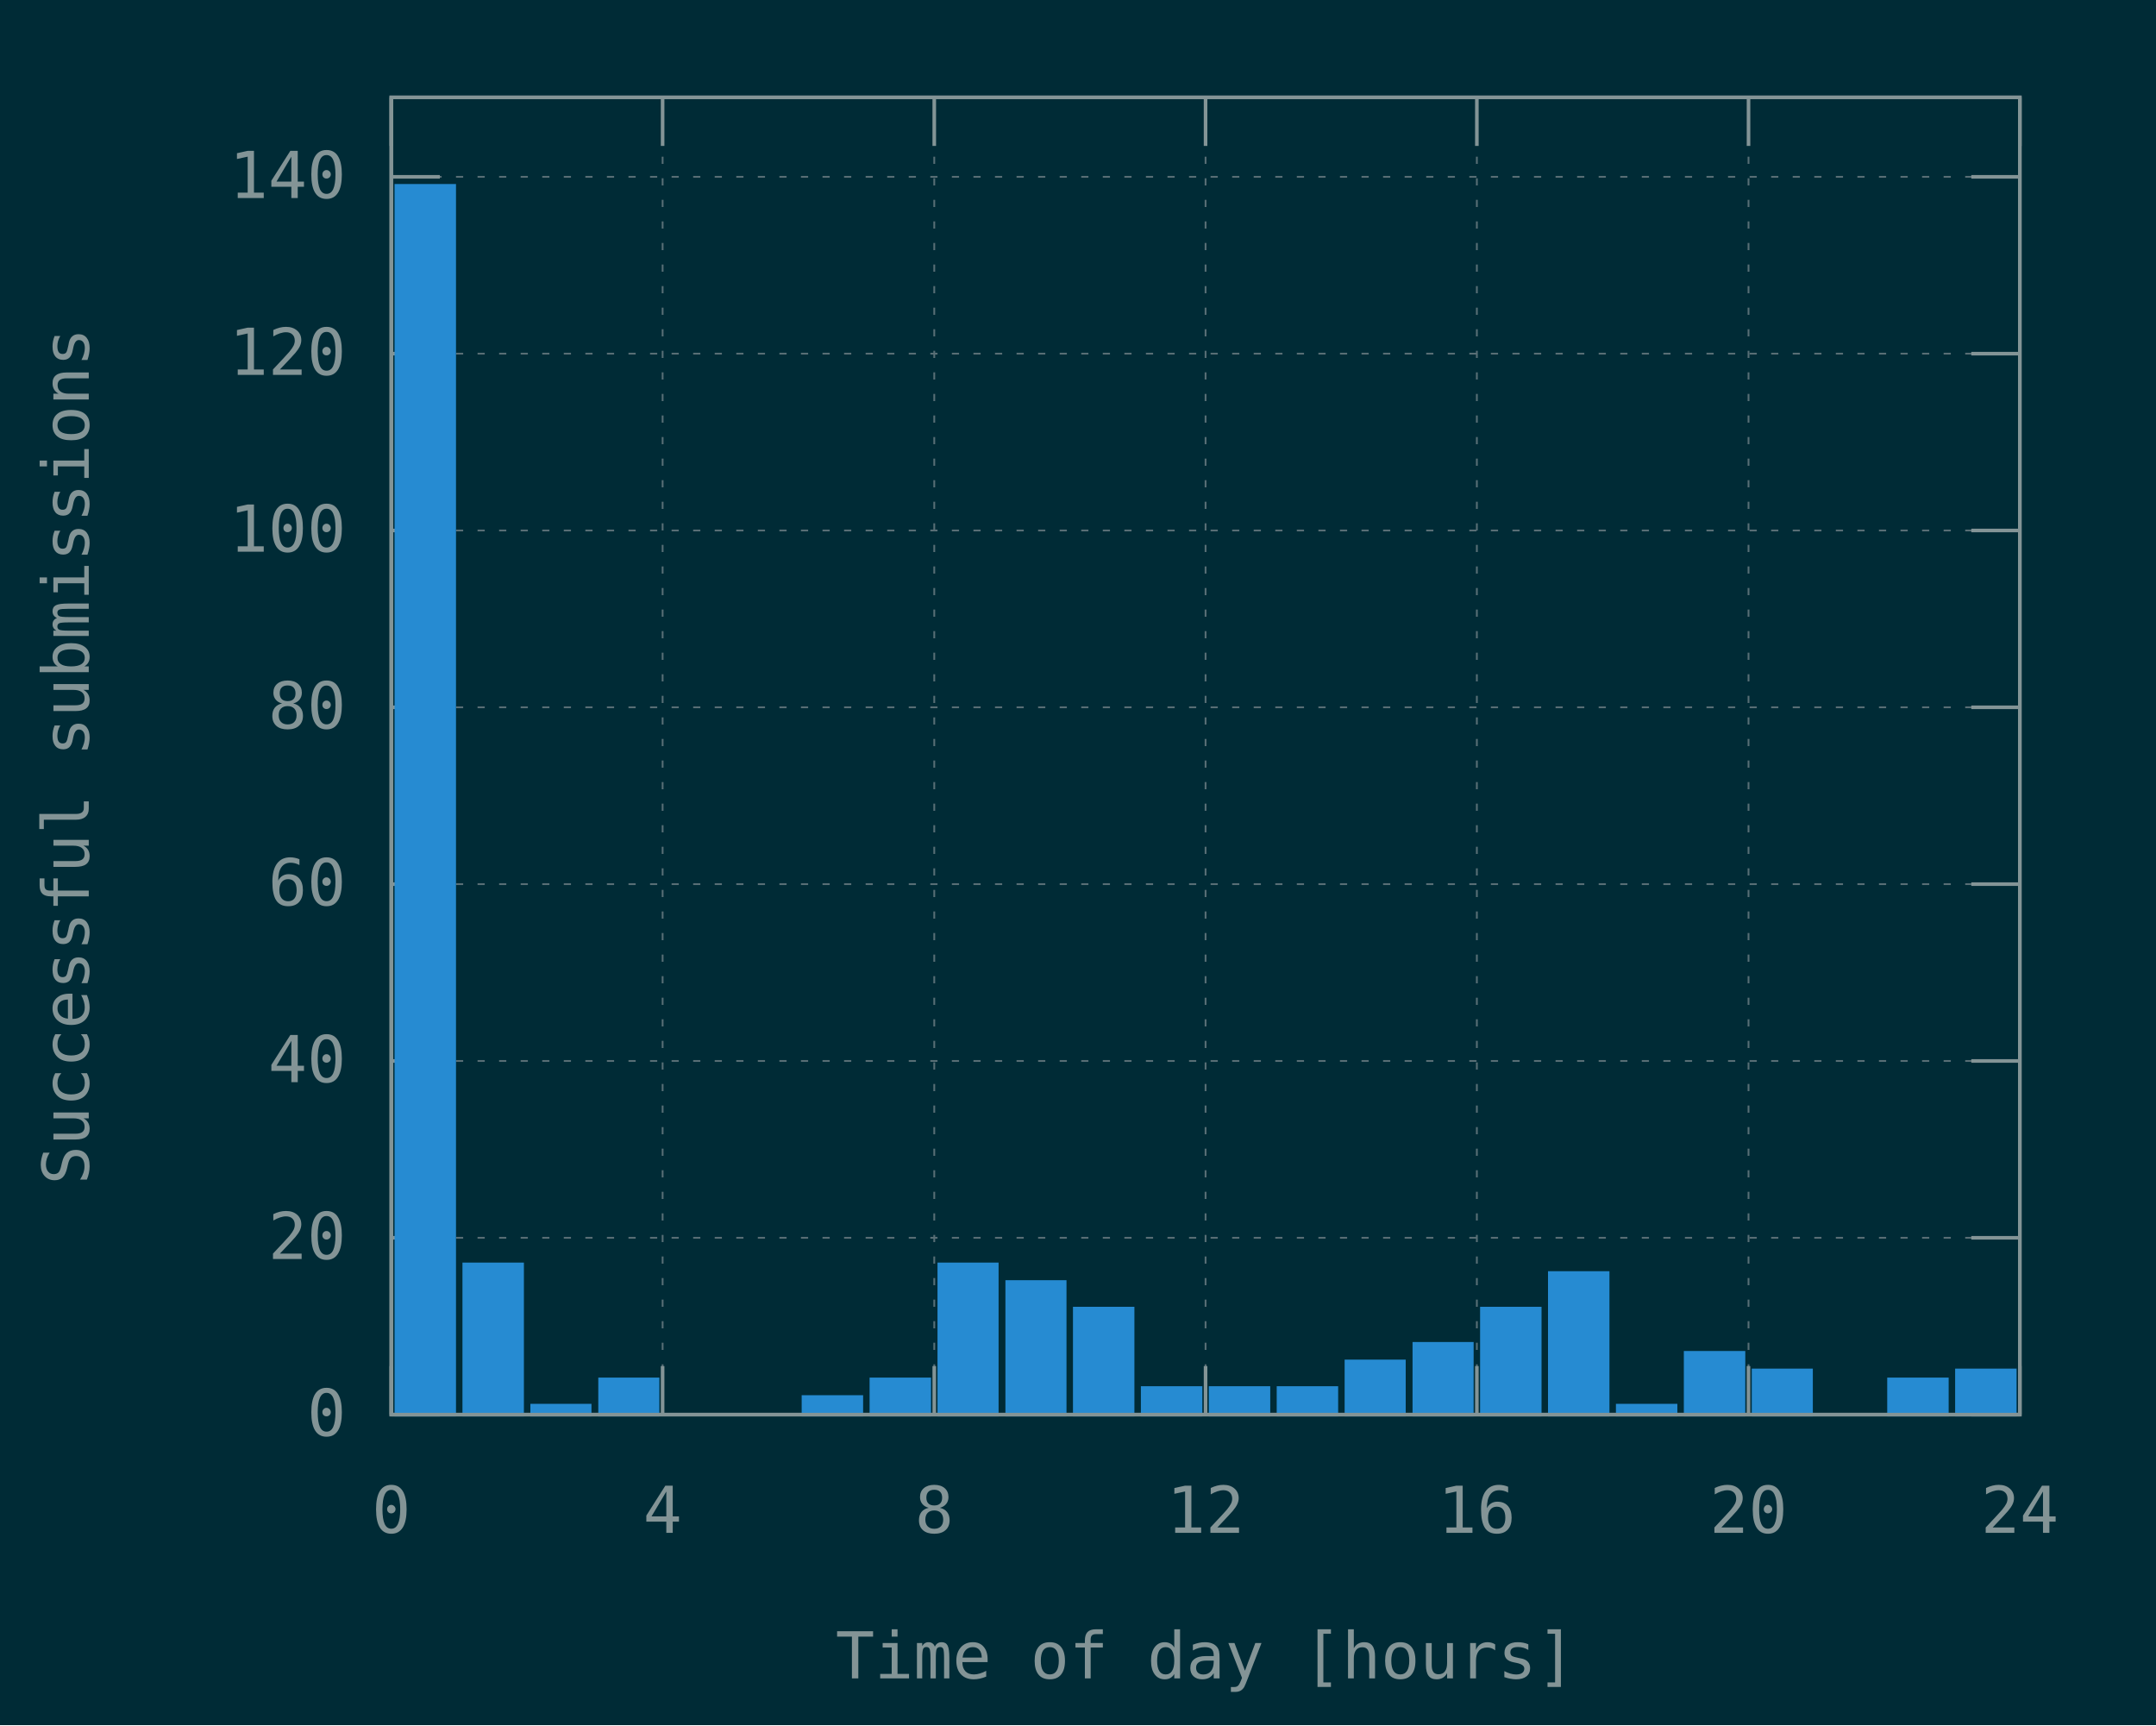
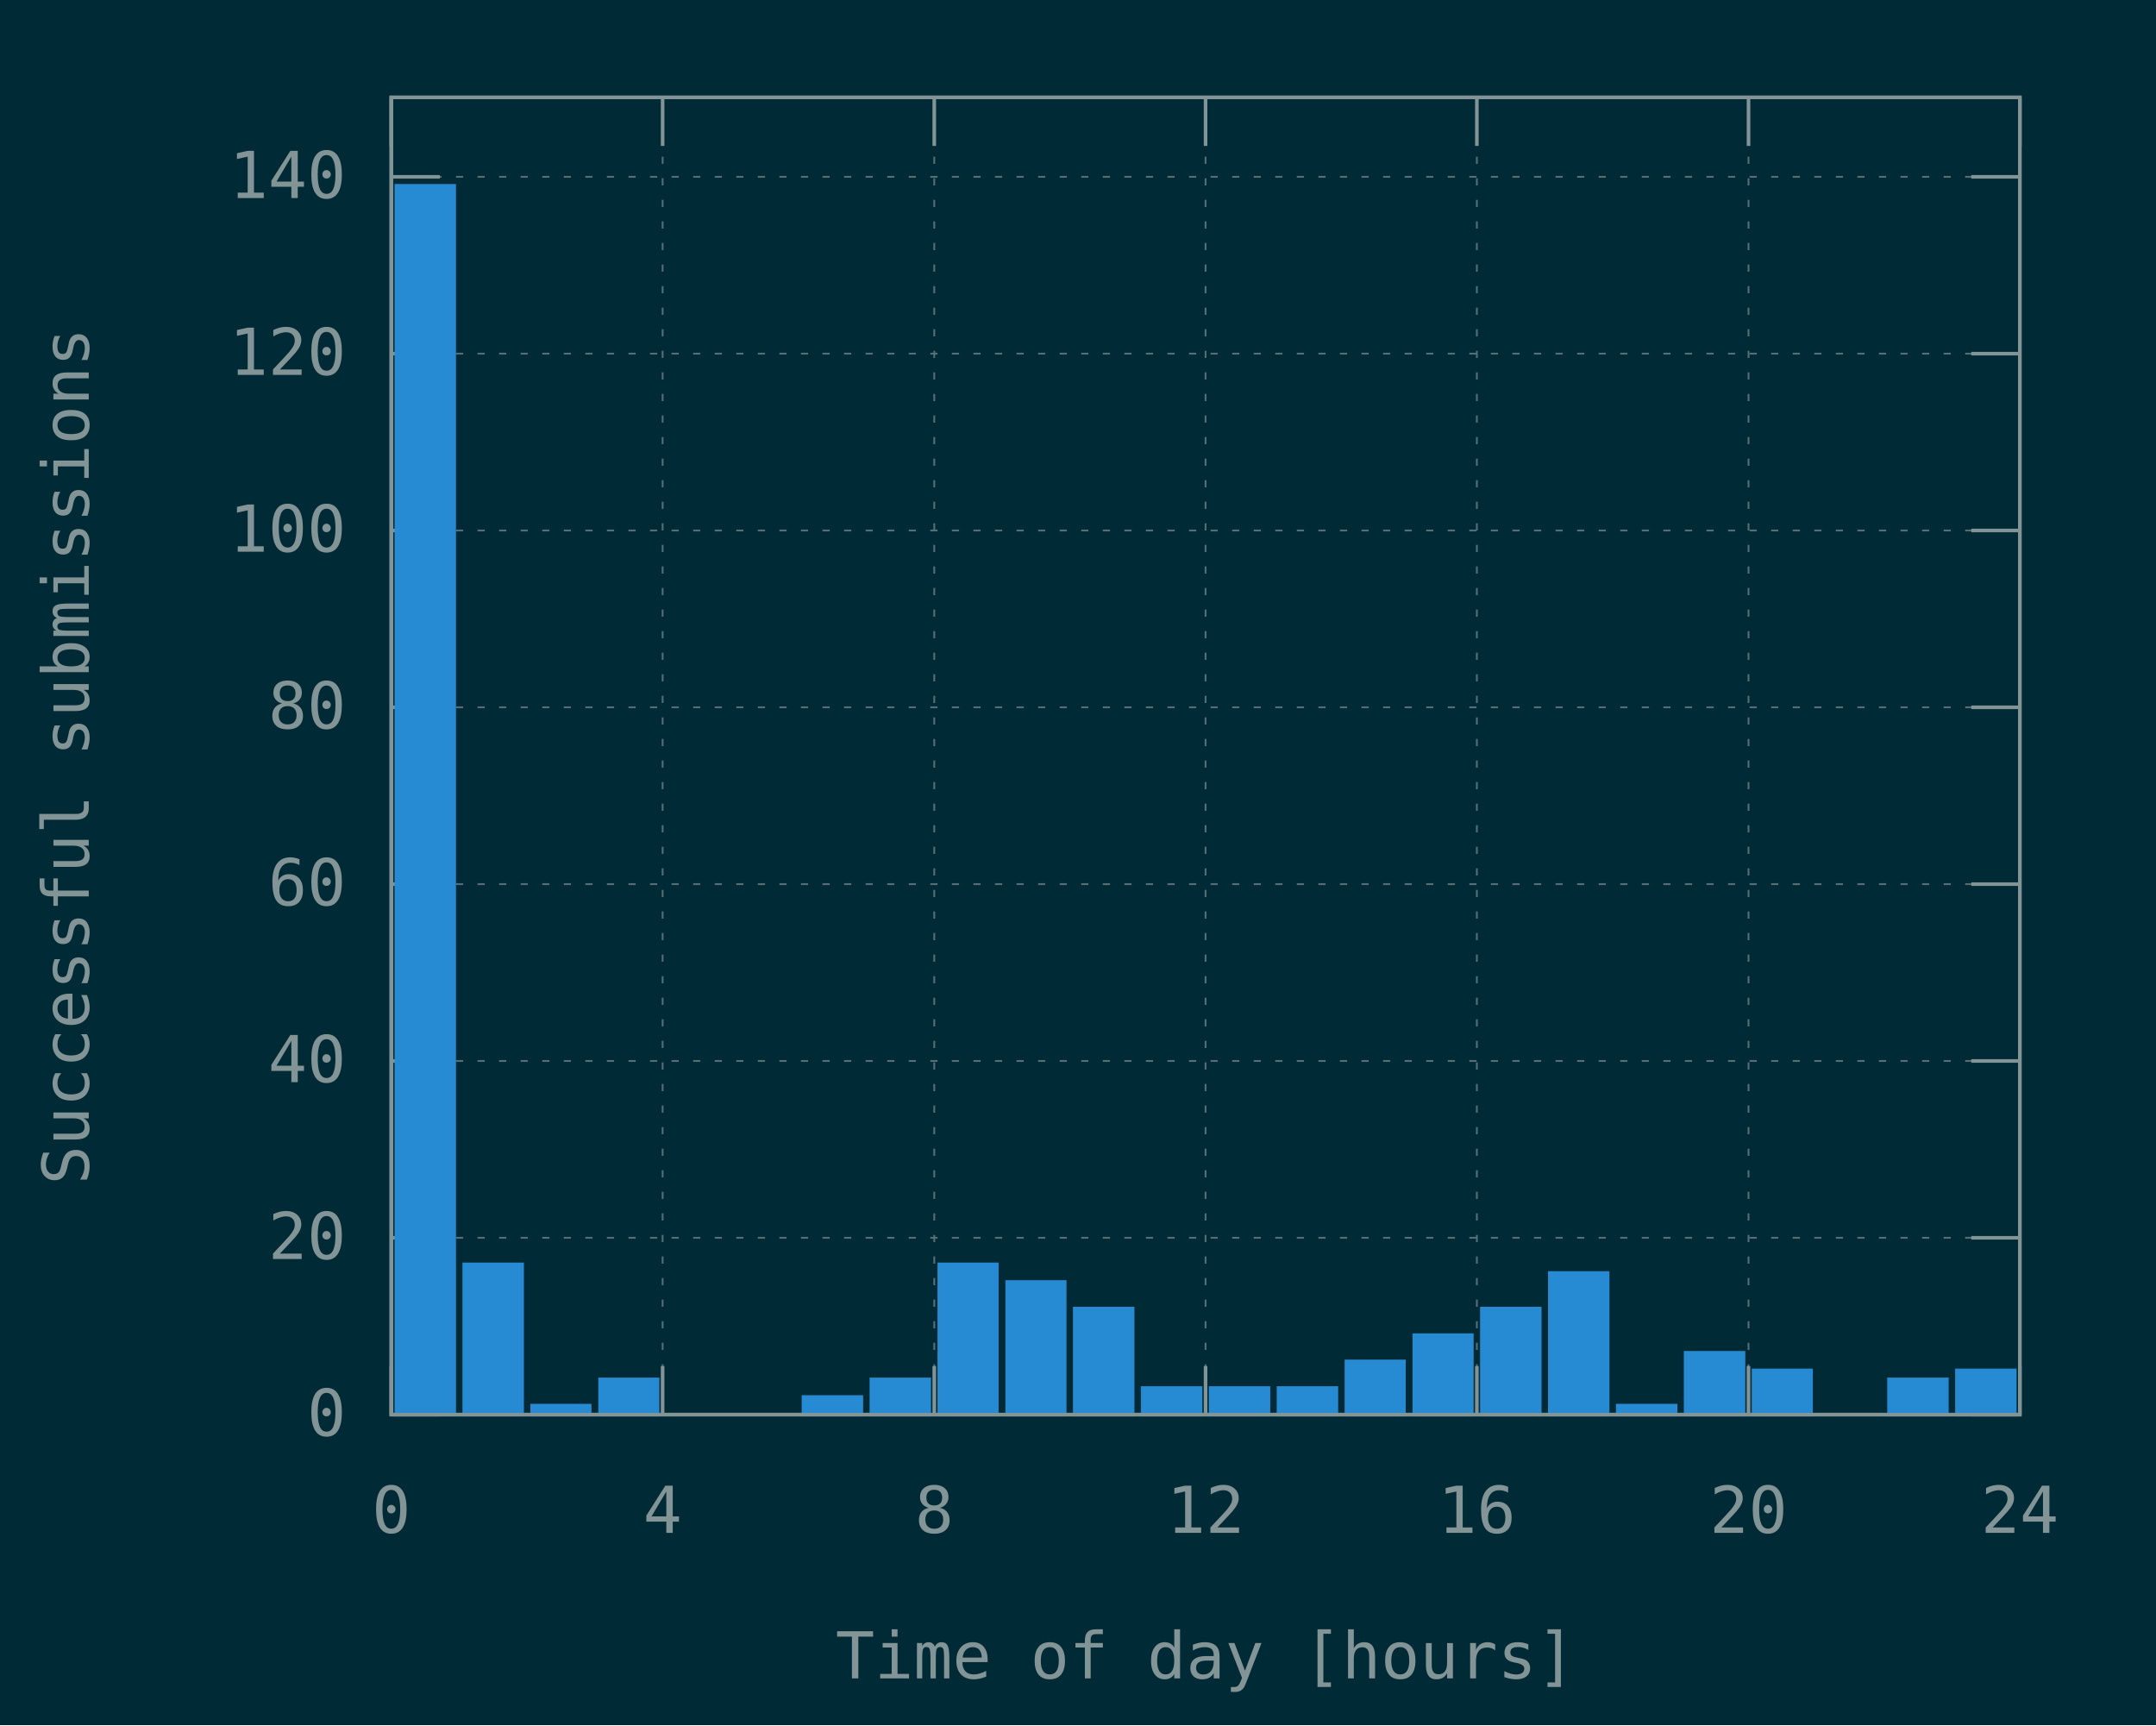
<svg xmlns="http://www.w3.org/2000/svg" xmlns:xlink="http://www.w3.org/1999/xlink" width="600" height="480" viewBox="0 0 600 480">
  <g id="gnuplot_canvas">
    <rect x="0" y="0" width="600" height="480" fill="#002b36" />
    <defs>
      <circle id="gpDot" r="0.5" stroke-width="0.5" stroke="currentColor" />
      <path id="gpPt0" stroke-width="0.148" stroke="currentColor" d="M-1,0 h2 M0,-1 v2" />
      <path id="gpPt1" stroke-width="0.148" stroke="currentColor" d="M-1,-1 L1,1 M1,-1 L-1,1" />
      <path id="gpPt2" stroke-width="0.148" stroke="currentColor" d="M-1,0 L1,0 M0,-1 L0,1 M-1,-1 L1,1 M-1,1 L1,-1" />
      <rect id="gpPt3" stroke-width="0.148" stroke="currentColor" x="-1" y="-1" width="2" height="2" />
      <rect id="gpPt4" stroke-width="0.148" stroke="currentColor" fill="currentColor" x="-1" y="-1" width="2" height="2" />
      <circle id="gpPt5" stroke-width="0.148" stroke="currentColor" cx="0" cy="0" r="1" />
      <use xlink:href="#gpPt5" id="gpPt6" fill="currentColor" stroke="none" />
      <path id="gpPt7" stroke-width="0.148" stroke="currentColor" d="M0,-1.33 L-1.33,0.67 L1.33,0.67 z" />
      <use xlink:href="#gpPt7" id="gpPt8" fill="currentColor" stroke="none" />
      <use xlink:href="#gpPt7" id="gpPt9" stroke="currentColor" transform="rotate(180)" />
      <use xlink:href="#gpPt9" id="gpPt10" fill="currentColor" stroke="none" />
      <use xlink:href="#gpPt3" id="gpPt11" stroke="currentColor" transform="rotate(45)" />
      <use xlink:href="#gpPt11" id="gpPt12" fill="currentColor" stroke="none" />
      <path id="gpPt13" stroke-width="0.148" stroke="currentColor" d="M0,1.330 L1.265,0.411 L0.782,-1.067 L-0.782,-1.076 L-1.265,0.411 z" />
      <use xlink:href="#gpPt13" id="gpPt14" fill="currentColor" stroke="none" />
      <filter id="textbox" filterUnits="objectBoundingBox" x="0" y="0" height="1" width="1">
        <feFlood flood-color="#002B36" flood-opacity="1" result="bgnd" />
        <feComposite in="SourceGraphic" in2="bgnd" operator="atop" />
      </filter>
      <filter id="greybox" filterUnits="objectBoundingBox" x="0" y="0" height="1" width="1">
        <feFlood flood-color="lightgrey" flood-opacity="1" result="grey" />
        <feComposite in="SourceGraphic" in2="grey" operator="atop" />
      </filter>
    </defs>
    <g fill="none" color="#002B36" stroke="currentColor" stroke-width="1.00" stroke-linecap="butt" stroke-linejoin="miter">
</g>
    <g fill="none" color="black" stroke="currentColor" stroke-width="1.00" stroke-linecap="butt" stroke-linejoin="miter">
</g>
    <g fill="none" color="black" stroke="rgb(131, 148, 150)" stroke-width="0.50" stroke-linecap="butt" stroke-linejoin="miter">
</g>
    <g fill="none" color="gray" stroke="currentColor" stroke-width="0.50" stroke-linecap="butt" stroke-linejoin="miter">
      <path stroke="rgb( 88, 110, 117)" stroke-dasharray="2,4" class="gridline" d="M108.9,393.6 L562.1,393.6  " />
    </g>
    <g fill="none" color="gray" stroke="rgb( 88, 110, 117)" stroke-width="1.00" stroke-linecap="butt" stroke-linejoin="miter">
</g>
    <g fill="none" color="black" stroke="currentColor" stroke-width="1.00" stroke-linecap="butt" stroke-linejoin="miter">
      <path stroke="rgb(131, 148, 150)" d="M108.9,393.6 L122.4,393.6 M562.1,393.6 L548.6,393.6  " />
      <g transform="translate(96.3,399.5)" stroke="none" fill="rgb(131,148,150)" font-family="Inconsolata" font-size="18.00" text-anchor="end">
        <text>
          <tspan font-family="Inconsolata"> 0</tspan>
        </text>
      </g>
    </g>
    <g fill="none" color="black" stroke="currentColor" stroke-width="1.00" stroke-linecap="butt" stroke-linejoin="miter">
</g>
    <g fill="none" color="black" stroke="rgb(131, 148, 150)" stroke-width="0.50" stroke-linecap="butt" stroke-linejoin="miter">
</g>
    <g fill="none" color="gray" stroke="currentColor" stroke-width="0.50" stroke-linecap="butt" stroke-linejoin="miter">
      <path stroke="rgb( 88, 110, 117)" stroke-dasharray="2,4" class="gridline" d="M108.9,344.4 L562.1,344.4  " />
    </g>
    <g fill="none" color="gray" stroke="rgb( 88, 110, 117)" stroke-width="1.00" stroke-linecap="butt" stroke-linejoin="miter">
</g>
    <g fill="none" color="black" stroke="currentColor" stroke-width="1.00" stroke-linecap="butt" stroke-linejoin="miter">
      <path stroke="rgb(131, 148, 150)" d="M108.9,344.4 L122.4,344.4 M562.1,344.4 L548.6,344.4  " />
      <g transform="translate(96.3,350.3)" stroke="none" fill="rgb(131,148,150)" font-family="Inconsolata" font-size="18.00" text-anchor="end">
        <text>
          <tspan font-family="Inconsolata"> 20</tspan>
        </text>
      </g>
    </g>
    <g fill="none" color="black" stroke="currentColor" stroke-width="1.00" stroke-linecap="butt" stroke-linejoin="miter">
</g>
    <g fill="none" color="black" stroke="rgb(131, 148, 150)" stroke-width="0.50" stroke-linecap="butt" stroke-linejoin="miter">
</g>
    <g fill="none" color="gray" stroke="currentColor" stroke-width="0.50" stroke-linecap="butt" stroke-linejoin="miter">
      <path stroke="rgb( 88, 110, 117)" stroke-dasharray="2,4" class="gridline" d="M108.9,295.2 L562.1,295.2  " />
    </g>
    <g fill="none" color="gray" stroke="rgb( 88, 110, 117)" stroke-width="1.00" stroke-linecap="butt" stroke-linejoin="miter">
</g>
    <g fill="none" color="black" stroke="currentColor" stroke-width="1.00" stroke-linecap="butt" stroke-linejoin="miter">
      <path stroke="rgb(131, 148, 150)" d="M108.9,295.2 L122.4,295.2 M562.1,295.2 L548.6,295.2  " />
      <g transform="translate(96.3,301.1)" stroke="none" fill="rgb(131,148,150)" font-family="Inconsolata" font-size="18.00" text-anchor="end">
        <text>
          <tspan font-family="Inconsolata"> 40</tspan>
        </text>
      </g>
    </g>
    <g fill="none" color="black" stroke="currentColor" stroke-width="1.00" stroke-linecap="butt" stroke-linejoin="miter">
</g>
    <g fill="none" color="black" stroke="rgb(131, 148, 150)" stroke-width="0.50" stroke-linecap="butt" stroke-linejoin="miter">
</g>
    <g fill="none" color="gray" stroke="currentColor" stroke-width="0.50" stroke-linecap="butt" stroke-linejoin="miter">
      <path stroke="rgb( 88, 110, 117)" stroke-dasharray="2,4" class="gridline" d="M108.9,246.0 L562.1,246.0  " />
    </g>
    <g fill="none" color="gray" stroke="rgb( 88, 110, 117)" stroke-width="1.00" stroke-linecap="butt" stroke-linejoin="miter">
</g>
    <g fill="none" color="black" stroke="currentColor" stroke-width="1.00" stroke-linecap="butt" stroke-linejoin="miter">
      <path stroke="rgb(131, 148, 150)" d="M108.9,246.0 L122.4,246.0 M562.1,246.0 L548.6,246.0  " />
      <g transform="translate(96.3,251.9)" stroke="none" fill="rgb(131,148,150)" font-family="Inconsolata" font-size="18.00" text-anchor="end">
        <text>
          <tspan font-family="Inconsolata"> 60</tspan>
        </text>
      </g>
    </g>
    <g fill="none" color="black" stroke="currentColor" stroke-width="1.00" stroke-linecap="butt" stroke-linejoin="miter">
</g>
    <g fill="none" color="black" stroke="rgb(131, 148, 150)" stroke-width="0.50" stroke-linecap="butt" stroke-linejoin="miter">
</g>
    <g fill="none" color="gray" stroke="currentColor" stroke-width="0.50" stroke-linecap="butt" stroke-linejoin="miter">
      <path stroke="rgb( 88, 110, 117)" stroke-dasharray="2,4" class="gridline" d="M108.9,196.8 L562.1,196.8  " />
    </g>
    <g fill="none" color="gray" stroke="rgb( 88, 110, 117)" stroke-width="1.00" stroke-linecap="butt" stroke-linejoin="miter">
</g>
    <g fill="none" color="black" stroke="currentColor" stroke-width="1.00" stroke-linecap="butt" stroke-linejoin="miter">
      <path stroke="rgb(131, 148, 150)" d="M108.9,196.8 L122.4,196.8 M562.1,196.8 L548.6,196.8  " />
      <g transform="translate(96.3,202.7)" stroke="none" fill="rgb(131,148,150)" font-family="Inconsolata" font-size="18.00" text-anchor="end">
        <text>
          <tspan font-family="Inconsolata"> 80</tspan>
        </text>
      </g>
    </g>
    <g fill="none" color="black" stroke="currentColor" stroke-width="1.00" stroke-linecap="butt" stroke-linejoin="miter">
</g>
    <g fill="none" color="black" stroke="rgb(131, 148, 150)" stroke-width="0.50" stroke-linecap="butt" stroke-linejoin="miter">
</g>
    <g fill="none" color="gray" stroke="currentColor" stroke-width="0.50" stroke-linecap="butt" stroke-linejoin="miter">
      <path stroke="rgb( 88, 110, 117)" stroke-dasharray="2,4" class="gridline" d="M108.9,147.6 L562.1,147.6  " />
    </g>
    <g fill="none" color="gray" stroke="rgb( 88, 110, 117)" stroke-width="1.00" stroke-linecap="butt" stroke-linejoin="miter">
</g>
    <g fill="none" color="black" stroke="currentColor" stroke-width="1.00" stroke-linecap="butt" stroke-linejoin="miter">
      <path stroke="rgb(131, 148, 150)" d="M108.9,147.6 L122.4,147.6 M562.1,147.6 L548.6,147.6  " />
      <g transform="translate(96.3,153.5)" stroke="none" fill="rgb(131,148,150)" font-family="Inconsolata" font-size="18.00" text-anchor="end">
        <text>
          <tspan font-family="Inconsolata"> 100</tspan>
        </text>
      </g>
    </g>
    <g fill="none" color="black" stroke="currentColor" stroke-width="1.00" stroke-linecap="butt" stroke-linejoin="miter">
</g>
    <g fill="none" color="black" stroke="rgb(131, 148, 150)" stroke-width="0.50" stroke-linecap="butt" stroke-linejoin="miter">
</g>
    <g fill="none" color="gray" stroke="currentColor" stroke-width="0.50" stroke-linecap="butt" stroke-linejoin="miter">
      <path stroke="rgb( 88, 110, 117)" stroke-dasharray="2,4" class="gridline" d="M108.9,98.4 L562.1,98.4  " />
    </g>
    <g fill="none" color="gray" stroke="rgb( 88, 110, 117)" stroke-width="1.00" stroke-linecap="butt" stroke-linejoin="miter">
</g>
    <g fill="none" color="black" stroke="currentColor" stroke-width="1.00" stroke-linecap="butt" stroke-linejoin="miter">
      <path stroke="rgb(131, 148, 150)" d="M108.9,98.4 L122.4,98.4 M562.1,98.4 L548.6,98.4  " />
      <g transform="translate(96.3,104.3)" stroke="none" fill="rgb(131,148,150)" font-family="Inconsolata" font-size="18.00" text-anchor="end">
        <text>
          <tspan font-family="Inconsolata"> 120</tspan>
        </text>
      </g>
    </g>
    <g fill="none" color="black" stroke="currentColor" stroke-width="1.00" stroke-linecap="butt" stroke-linejoin="miter">
</g>
    <g fill="none" color="black" stroke="rgb(131, 148, 150)" stroke-width="0.50" stroke-linecap="butt" stroke-linejoin="miter">
</g>
    <g fill="none" color="gray" stroke="currentColor" stroke-width="0.50" stroke-linecap="butt" stroke-linejoin="miter">
      <path stroke="rgb( 88, 110, 117)" stroke-dasharray="2,4" class="gridline" d="M108.9,49.2 L562.1,49.2  " />
    </g>
    <g fill="none" color="gray" stroke="rgb( 88, 110, 117)" stroke-width="1.00" stroke-linecap="butt" stroke-linejoin="miter">
</g>
    <g fill="none" color="black" stroke="currentColor" stroke-width="1.00" stroke-linecap="butt" stroke-linejoin="miter">
      <path stroke="rgb(131, 148, 150)" d="M108.9,49.2 L122.4,49.2 M562.1,49.2 L548.6,49.2  " />
      <g transform="translate(96.3,55.1)" stroke="none" fill="rgb(131,148,150)" font-family="Inconsolata" font-size="18.00" text-anchor="end">
        <text>
          <tspan font-family="Inconsolata"> 140</tspan>
        </text>
      </g>
    </g>
    <g fill="none" color="black" stroke="currentColor" stroke-width="1.00" stroke-linecap="butt" stroke-linejoin="miter">
</g>
    <g fill="none" color="black" stroke="rgb(131, 148, 150)" stroke-width="0.50" stroke-linecap="butt" stroke-linejoin="miter">
</g>
    <g fill="none" color="gray" stroke="currentColor" stroke-width="0.50" stroke-linecap="butt" stroke-linejoin="miter">
      <path stroke="rgb( 88, 110, 117)" stroke-dasharray="2,4" class="gridline" d="M108.9,393.6 L108.9,27.1  " />
    </g>
    <g fill="none" color="gray" stroke="rgb( 88, 110, 117)" stroke-width="1.00" stroke-linecap="butt" stroke-linejoin="miter">
</g>
    <g fill="none" color="black" stroke="currentColor" stroke-width="1.00" stroke-linecap="butt" stroke-linejoin="miter">
      <path stroke="rgb(131, 148, 150)" d="M108.9,393.6 L108.9,380.1 M108.9,27.1 L108.9,40.6  " />
      <g transform="translate(108.9,426.5)" stroke="none" fill="rgb(131,148,150)" font-family="Inconsolata" font-size="18.00" text-anchor="middle">
        <text>
          <tspan font-family="Inconsolata"> 0</tspan>
        </text>
      </g>
    </g>
    <g fill="none" color="black" stroke="currentColor" stroke-width="1.00" stroke-linecap="butt" stroke-linejoin="miter">
</g>
    <g fill="none" color="black" stroke="rgb(131, 148, 150)" stroke-width="0.50" stroke-linecap="butt" stroke-linejoin="miter">
</g>
    <g fill="none" color="gray" stroke="currentColor" stroke-width="0.50" stroke-linecap="butt" stroke-linejoin="miter">
      <path stroke="rgb( 88, 110, 117)" stroke-dasharray="2,4" class="gridline" d="M184.4,393.6 L184.4,27.1  " />
    </g>
    <g fill="none" color="gray" stroke="rgb( 88, 110, 117)" stroke-width="1.00" stroke-linecap="butt" stroke-linejoin="miter">
</g>
    <g fill="none" color="black" stroke="currentColor" stroke-width="1.00" stroke-linecap="butt" stroke-linejoin="miter">
      <path stroke="rgb(131, 148, 150)" d="M184.4,393.6 L184.4,380.1 M184.4,27.1 L184.4,40.6  " />
      <g transform="translate(184.4,426.5)" stroke="none" fill="rgb(131,148,150)" font-family="Inconsolata" font-size="18.00" text-anchor="middle">
        <text>
          <tspan font-family="Inconsolata"> 4</tspan>
        </text>
      </g>
    </g>
    <g fill="none" color="black" stroke="currentColor" stroke-width="1.00" stroke-linecap="butt" stroke-linejoin="miter">
</g>
    <g fill="none" color="black" stroke="rgb(131, 148, 150)" stroke-width="0.50" stroke-linecap="butt" stroke-linejoin="miter">
</g>
    <g fill="none" color="gray" stroke="currentColor" stroke-width="0.50" stroke-linecap="butt" stroke-linejoin="miter">
      <path stroke="rgb( 88, 110, 117)" stroke-dasharray="2,4" class="gridline" d="M260.0,393.6 L260.0,27.1  " />
    </g>
    <g fill="none" color="gray" stroke="rgb( 88, 110, 117)" stroke-width="1.00" stroke-linecap="butt" stroke-linejoin="miter">
</g>
    <g fill="none" color="black" stroke="currentColor" stroke-width="1.00" stroke-linecap="butt" stroke-linejoin="miter">
      <path stroke="rgb(131, 148, 150)" d="M260.0,393.6 L260.0,380.1 M260.0,27.1 L260.0,40.6  " />
      <g transform="translate(260.0,426.5)" stroke="none" fill="rgb(131,148,150)" font-family="Inconsolata" font-size="18.00" text-anchor="middle">
        <text>
          <tspan font-family="Inconsolata"> 8</tspan>
        </text>
      </g>
    </g>
    <g fill="none" color="black" stroke="currentColor" stroke-width="1.00" stroke-linecap="butt" stroke-linejoin="miter">
</g>
    <g fill="none" color="black" stroke="rgb(131, 148, 150)" stroke-width="0.50" stroke-linecap="butt" stroke-linejoin="miter">
</g>
    <g fill="none" color="gray" stroke="currentColor" stroke-width="0.50" stroke-linecap="butt" stroke-linejoin="miter">
      <path stroke="rgb( 88, 110, 117)" stroke-dasharray="2,4" class="gridline" d="M335.5,393.6 L335.5,27.1  " />
    </g>
    <g fill="none" color="gray" stroke="rgb( 88, 110, 117)" stroke-width="1.00" stroke-linecap="butt" stroke-linejoin="miter">
</g>
    <g fill="none" color="black" stroke="currentColor" stroke-width="1.00" stroke-linecap="butt" stroke-linejoin="miter">
      <path stroke="rgb(131, 148, 150)" d="M335.5,393.6 L335.5,380.1 M335.5,27.1 L335.5,40.6  " />
      <g transform="translate(335.5,426.5)" stroke="none" fill="rgb(131,148,150)" font-family="Inconsolata" font-size="18.00" text-anchor="middle">
        <text>
          <tspan font-family="Inconsolata"> 12</tspan>
        </text>
      </g>
    </g>
    <g fill="none" color="black" stroke="currentColor" stroke-width="1.00" stroke-linecap="butt" stroke-linejoin="miter">
</g>
    <g fill="none" color="black" stroke="rgb(131, 148, 150)" stroke-width="0.50" stroke-linecap="butt" stroke-linejoin="miter">
</g>
    <g fill="none" color="gray" stroke="currentColor" stroke-width="0.50" stroke-linecap="butt" stroke-linejoin="miter">
      <path stroke="rgb( 88, 110, 117)" stroke-dasharray="2,4" class="gridline" d="M411.0,393.6 L411.0,27.1  " />
    </g>
    <g fill="none" color="gray" stroke="rgb( 88, 110, 117)" stroke-width="1.00" stroke-linecap="butt" stroke-linejoin="miter">
</g>
    <g fill="none" color="black" stroke="currentColor" stroke-width="1.00" stroke-linecap="butt" stroke-linejoin="miter">
      <path stroke="rgb(131, 148, 150)" d="M411.0,393.6 L411.0,380.1 M411.0,27.1 L411.0,40.6  " />
      <g transform="translate(411.0,426.5)" stroke="none" fill="rgb(131,148,150)" font-family="Inconsolata" font-size="18.00" text-anchor="middle">
        <text>
          <tspan font-family="Inconsolata"> 16</tspan>
        </text>
      </g>
    </g>
    <g fill="none" color="black" stroke="currentColor" stroke-width="1.00" stroke-linecap="butt" stroke-linejoin="miter">
</g>
    <g fill="none" color="black" stroke="rgb(131, 148, 150)" stroke-width="0.50" stroke-linecap="butt" stroke-linejoin="miter">
</g>
    <g fill="none" color="gray" stroke="currentColor" stroke-width="0.50" stroke-linecap="butt" stroke-linejoin="miter">
      <path stroke="rgb( 88, 110, 117)" stroke-dasharray="2,4" class="gridline" d="M486.6,393.6 L486.6,40.6 L486.6,27.1  " />
    </g>
    <g fill="none" color="gray" stroke="rgb( 88, 110, 117)" stroke-width="1.00" stroke-linecap="butt" stroke-linejoin="miter">
</g>
    <g fill="none" color="black" stroke="currentColor" stroke-width="1.00" stroke-linecap="butt" stroke-linejoin="miter">
      <path stroke="rgb(131, 148, 150)" d="M486.6,393.6 L486.6,380.1 M486.6,27.1 L486.6,40.6  " />
      <g transform="translate(486.6,426.5)" stroke="none" fill="rgb(131,148,150)" font-family="Inconsolata" font-size="18.00" text-anchor="middle">
        <text>
          <tspan font-family="Inconsolata"> 20</tspan>
        </text>
      </g>
    </g>
    <g fill="none" color="black" stroke="currentColor" stroke-width="1.00" stroke-linecap="butt" stroke-linejoin="miter">
</g>
    <g fill="none" color="black" stroke="rgb(131, 148, 150)" stroke-width="0.50" stroke-linecap="butt" stroke-linejoin="miter">
</g>
    <g fill="none" color="gray" stroke="currentColor" stroke-width="0.50" stroke-linecap="butt" stroke-linejoin="miter">
      <path stroke="rgb( 88, 110, 117)" stroke-dasharray="2,4" class="gridline" d="M562.1,393.6 L562.1,27.1  " />
    </g>
    <g fill="none" color="gray" stroke="rgb( 88, 110, 117)" stroke-width="1.00" stroke-linecap="butt" stroke-linejoin="miter">
</g>
    <g fill="none" color="black" stroke="currentColor" stroke-width="1.00" stroke-linecap="butt" stroke-linejoin="miter">
      <path stroke="rgb(131, 148, 150)" d="M562.1,393.6 L562.1,380.1 M562.1,27.1 L562.1,40.6  " />
      <g transform="translate(562.1,426.5)" stroke="none" fill="rgb(131,148,150)" font-family="Inconsolata" font-size="18.00" text-anchor="middle">
        <text>
          <tspan font-family="Inconsolata"> 24</tspan>
        </text>
      </g>
    </g>
    <g fill="none" color="black" stroke="currentColor" stroke-width="1.00" stroke-linecap="butt" stroke-linejoin="miter">
</g>
    <g fill="none" color="black" stroke="currentColor" stroke-width="1.00" stroke-linecap="butt" stroke-linejoin="miter">
      <path stroke="rgb(131, 148, 150)" d="M108.9,27.1 L108.9,393.6 L562.1,393.6 L562.1,27.1 L108.9,27.1 Z  " />
    </g>
    <g fill="none" color="black" stroke="currentColor" stroke-width="1.00" stroke-linecap="butt" stroke-linejoin="miter">
      <g transform="translate(24.7,210.4) rotate(270)" stroke="none" fill="rgb(131,148,150)" font-family="Inconsolata" font-size="18.00" text-anchor="middle">
        <text>
          <tspan font-family="Inconsolata">Successful submissions</tspan>
        </text>
      </g>
    </g>
    <g fill="none" color="black" stroke="currentColor" stroke-width="1.00" stroke-linecap="butt" stroke-linejoin="miter">
      <g transform="translate(335.5,467.0)" stroke="none" fill="rgb(131,148,150)" font-family="Inconsolata" font-size="18.00" text-anchor="middle">
        <text>
          <tspan font-family="Inconsolata">Time of day [hours]</tspan>
        </text>
      </g>
    </g>
    <g fill="none" color="black" stroke="currentColor" stroke-width="1.00" stroke-linecap="butt" stroke-linejoin="miter">
</g>
    <g id="gnuplot_plot_1">
      <g fill="none" color="black" stroke="currentColor" stroke-width="1.00" stroke-linecap="butt" stroke-linejoin="miter">
        <g stroke="none" shape-rendering="crispEdges">
          <polygon fill="rgb( 38, 139, 210)" points="110.3,393.6 126.5,393.6 126.5,51.6 110.3,51.6 " />
        </g>
        <path stroke="rgb( 38, 139, 210)" d="M110.3,393.6 L110.3,51.7 L126.4,51.7 L126.4,393.6 L110.3,393.6 Z  " />
        <g stroke="none" shape-rendering="crispEdges">
          <polygon fill="rgb( 38, 139, 210)" points="129.2,393.6 145.4,393.6 145.4,351.7 129.2,351.7 " />
        </g>
        <path stroke="rgb( 38, 139, 210)" d="M129.2,393.6 L129.2,351.8 L145.3,351.8 L145.3,393.6 L129.2,393.6 Z  " />
        <g stroke="none" shape-rendering="crispEdges">
          <polygon fill="rgb( 38, 139, 210)" points="148.1,393.6 164.2,393.6 164.2,391.0 148.1,391.0 " />
        </g>
        <path stroke="rgb( 38, 139, 210)" d="M148.1,393.6 L148.1,391.1 L164.1,391.1 L164.1,393.6 L148.1,393.6 Z  " />
        <g stroke="none" shape-rendering="crispEdges">
          <polygon fill="rgb( 38, 139, 210)" points="167.0,393.6 183.1,393.6 183.1,383.7 167.0,383.7 " />
        </g>
        <path stroke="rgb( 38, 139, 210)" d="M167.0,393.6 L167.0,383.8 L183.0,383.8 L183.0,393.6 L167.0,393.6 Z  " />
        <g stroke="none" shape-rendering="crispEdges">
          <polygon fill="rgb( 38, 139, 210)" points="223.6,393.6 239.8,393.6 239.8,388.6 223.6,388.6 " />
        </g>
        <path stroke="rgb( 38, 139, 210)" d="M223.6,393.6 L223.6,388.7 L239.7,388.7 L239.7,393.6 L223.6,393.6 Z  " />
        <g stroke="none" shape-rendering="crispEdges">
          <polygon fill="rgb( 38, 139, 210)" points="242.5,393.6 258.7,393.6 258.7,383.7 242.5,383.7 " />
        </g>
        <path stroke="rgb( 38, 139, 210)" d="M242.5,393.6 L242.5,383.8 L258.6,383.8 L258.6,393.6 L242.5,393.6 Z  " />
        <g stroke="none" shape-rendering="crispEdges">
          <polygon fill="rgb( 38, 139, 210)" points="261.4,393.6 277.5,393.6 277.5,351.7 261.4,351.7 " />
        </g>
        <path stroke="rgb( 38, 139, 210)" d="M261.4,393.6 L261.4,351.8 L277.4,351.8 L277.4,393.6 L261.4,393.6 Z  " />
        <g stroke="none" shape-rendering="crispEdges">
          <polygon fill="rgb( 38, 139, 210)" points="280.3,393.6 296.4,393.6 296.4,356.6 280.3,356.6 " />
        </g>
        <path stroke="rgb( 38, 139, 210)" d="M280.3,393.6 L280.3,356.7 L296.3,356.7 L296.3,393.6 L280.3,393.6 Z  " />
        <g stroke="none" shape-rendering="crispEdges">
          <polygon fill="rgb( 38, 139, 210)" points="299.1,393.6 315.3,393.6 315.3,364.0 299.1,364.0 " />
        </g>
        <path stroke="rgb( 38, 139, 210)" d="M299.1,393.6 L299.1,364.1 L315.2,364.1 L315.2,393.6 L299.1,393.6 Z  " />
        <g stroke="none" shape-rendering="crispEdges">
          <polygon fill="rgb( 38, 139, 210)" points="318.0,393.6 334.2,393.6 334.2,386.1 318.0,386.1 " />
        </g>
        <path stroke="rgb( 38, 139, 210)" d="M318.0,393.6 L318.0,386.2 L334.1,386.2 L334.1,393.6 L318.0,393.6 Z  " />
        <g stroke="none" shape-rendering="crispEdges">
          <polygon fill="rgb( 38, 139, 210)" points="336.9,393.6 353.1,393.6 353.1,386.1 336.9,386.1 " />
        </g>
        <path stroke="rgb( 38, 139, 210)" d="M336.9,393.6 L336.9,386.2 L353.0,386.2 L353.0,393.6 L336.9,393.6 Z  " />
        <g stroke="none" shape-rendering="crispEdges">
          <polygon fill="rgb( 38, 139, 210)" points="355.8,393.6 372.0,393.6 372.0,386.1 355.8,386.1 " />
        </g>
        <path stroke="rgb( 38, 139, 210)" d="M355.8,393.6 L355.8,386.2 L371.9,386.2 L371.9,393.6 L355.8,393.6 Z  " />
        <g stroke="none" shape-rendering="crispEdges">
          <polygon fill="rgb( 38, 139, 210)" points="374.7,393.6 390.8,393.6 390.8,378.7 374.7,378.7 " />
        </g>
        <path stroke="rgb( 38, 139, 210)" d="M374.7,393.6 L374.7,378.8 L390.7,378.8 L390.7,393.6 L374.7,393.6 Z  " />
        <g stroke="none" shape-rendering="crispEdges">
-           <polygon fill="rgb( 38, 139, 210)" points="393.6,393.6 409.7,393.6 409.7,373.8 393.6,373.8 " />
-         </g>
-         <path stroke="rgb( 38, 139, 210)" d="M393.6,393.6 L393.6,373.9 L409.6,373.9 L409.6,393.6 L393.6,393.6 Z  " />
+           <polygon fill="rgb( 38, 139, 210)" points="393.6,393.6 409.7,393.6 409.7,371.4 393.6,371.4 " />
+         </g>
+         <path stroke="rgb( 38, 139, 210)" d="M393.6,393.6 L393.6,371.5 L409.6,371.5 L409.6,393.6 L393.6,393.6 Z  " />
        <g stroke="none" shape-rendering="crispEdges">
          <polygon fill="rgb( 38, 139, 210)" points="412.4,393.6 428.6,393.6 428.6,364.0 412.4,364.0 " />
        </g>
        <path stroke="rgb( 38, 139, 210)" d="M412.4,393.6 L412.4,364.1 L428.5,364.1 L428.5,393.6 L412.4,393.6 Z  " />
        <g stroke="none" shape-rendering="crispEdges">
          <polygon fill="rgb( 38, 139, 210)" points="431.3,393.6 447.5,393.6 447.5,354.1 431.3,354.1 " />
        </g>
        <path stroke="rgb( 38, 139, 210)" d="M431.3,393.6 L431.3,354.2 L447.4,354.2 L447.4,393.6 L431.3,393.6 Z  " />
        <g stroke="none" shape-rendering="crispEdges">
          <polygon fill="rgb( 38, 139, 210)" points="450.2,393.6 466.4,393.6 466.4,391.0 450.2,391.0 " />
        </g>
        <path stroke="rgb( 38, 139, 210)" d="M450.2,393.6 L450.2,391.1 L466.3,391.1 L466.3,393.6 L450.2,393.6 Z  " />
        <g stroke="none" shape-rendering="crispEdges">
          <polygon fill="rgb( 38, 139, 210)" points="469.1,393.6 485.3,393.6 485.3,376.3 469.1,376.3 " />
        </g>
        <path stroke="rgb( 38, 139, 210)" d="M469.1,393.6 L469.1,376.4 L485.2,376.4 L485.2,393.6 L469.1,393.6 Z  " />
        <g stroke="none" shape-rendering="crispEdges">
          <polygon fill="rgb( 38, 139, 210)" points="488.0,393.6 504.1,393.6 504.1,381.2 488.0,381.2 " />
        </g>
        <path stroke="rgb( 38, 139, 210)" d="M488.0,393.6 L488.0,381.3 L504.0,381.3 L504.0,393.6 L488.0,393.6 Z  " />
        <g stroke="none" shape-rendering="crispEdges">
          <polygon fill="rgb( 38, 139, 210)" points="525.7,393.6 541.9,393.6 541.9,383.7 525.7,383.7 " />
        </g>
        <path stroke="rgb( 38, 139, 210)" d="M525.7,393.6 L525.7,383.8 L541.8,383.8 L541.8,393.6 L525.7,393.6 Z  " />
        <g stroke="none" shape-rendering="crispEdges">
          <polygon fill="rgb( 38, 139, 210)" points="544.6,393.6 560.8,393.6 560.8,381.2 544.6,381.2 " />
        </g>
        <path stroke="rgb( 38, 139, 210)" d="M544.6,393.6 L544.6,381.3 L560.7,381.3 L560.7,393.6 L544.6,393.6 Z  " />
      </g>
    </g>
    <g fill="none" color="#002B36" stroke="rgb( 38, 139, 210)" stroke-width="2.00" stroke-linecap="butt" stroke-linejoin="miter">
</g>
    <g fill="none" color="black" stroke="currentColor" stroke-width="2.00" stroke-linecap="butt" stroke-linejoin="miter">
</g>
    <g fill="none" color="black" stroke="black" stroke-width="1.00" stroke-linecap="butt" stroke-linejoin="miter">
</g>
    <g fill="none" color="black" stroke="currentColor" stroke-width="1.00" stroke-linecap="butt" stroke-linejoin="miter">
      <path stroke="rgb(131, 148, 150)" d="M108.9,27.1 L108.9,393.6 L562.1,393.6 L562.1,27.1 L108.9,27.1 Z  " />
    </g>
    <g fill="none" color="black" stroke="currentColor" stroke-width="1.00" stroke-linecap="butt" stroke-linejoin="miter">
</g>
  </g>
</svg>
